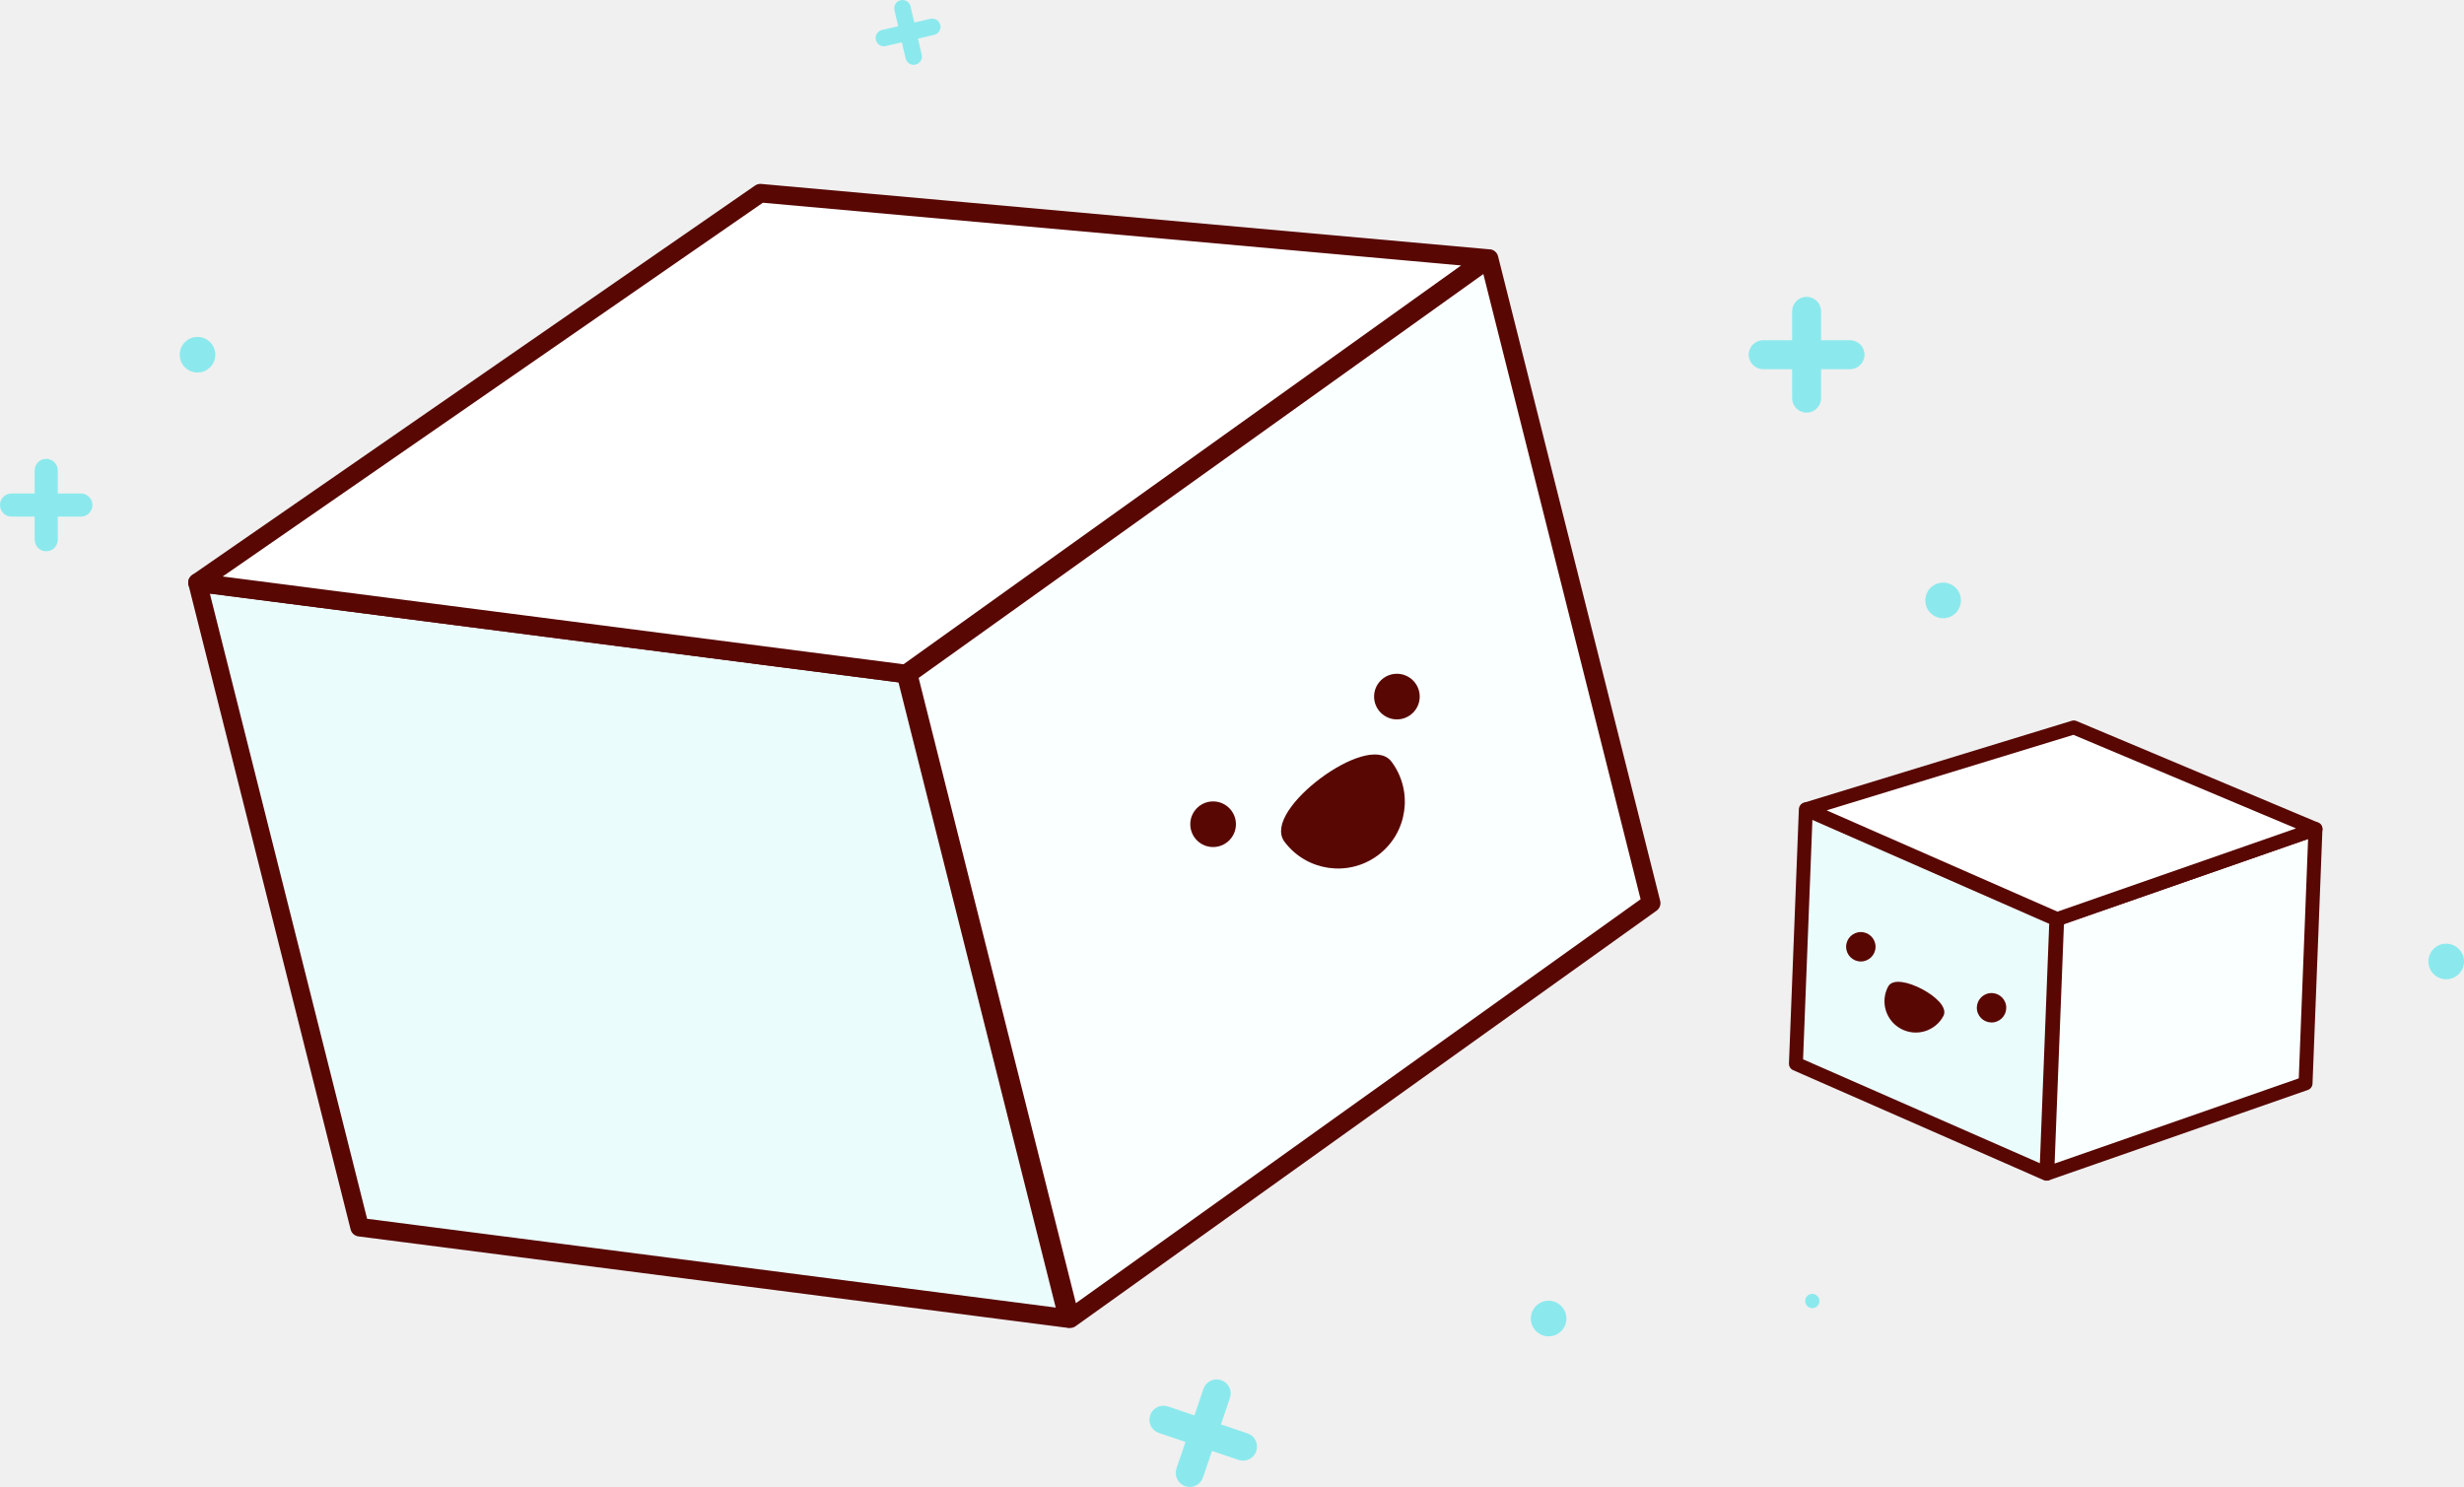
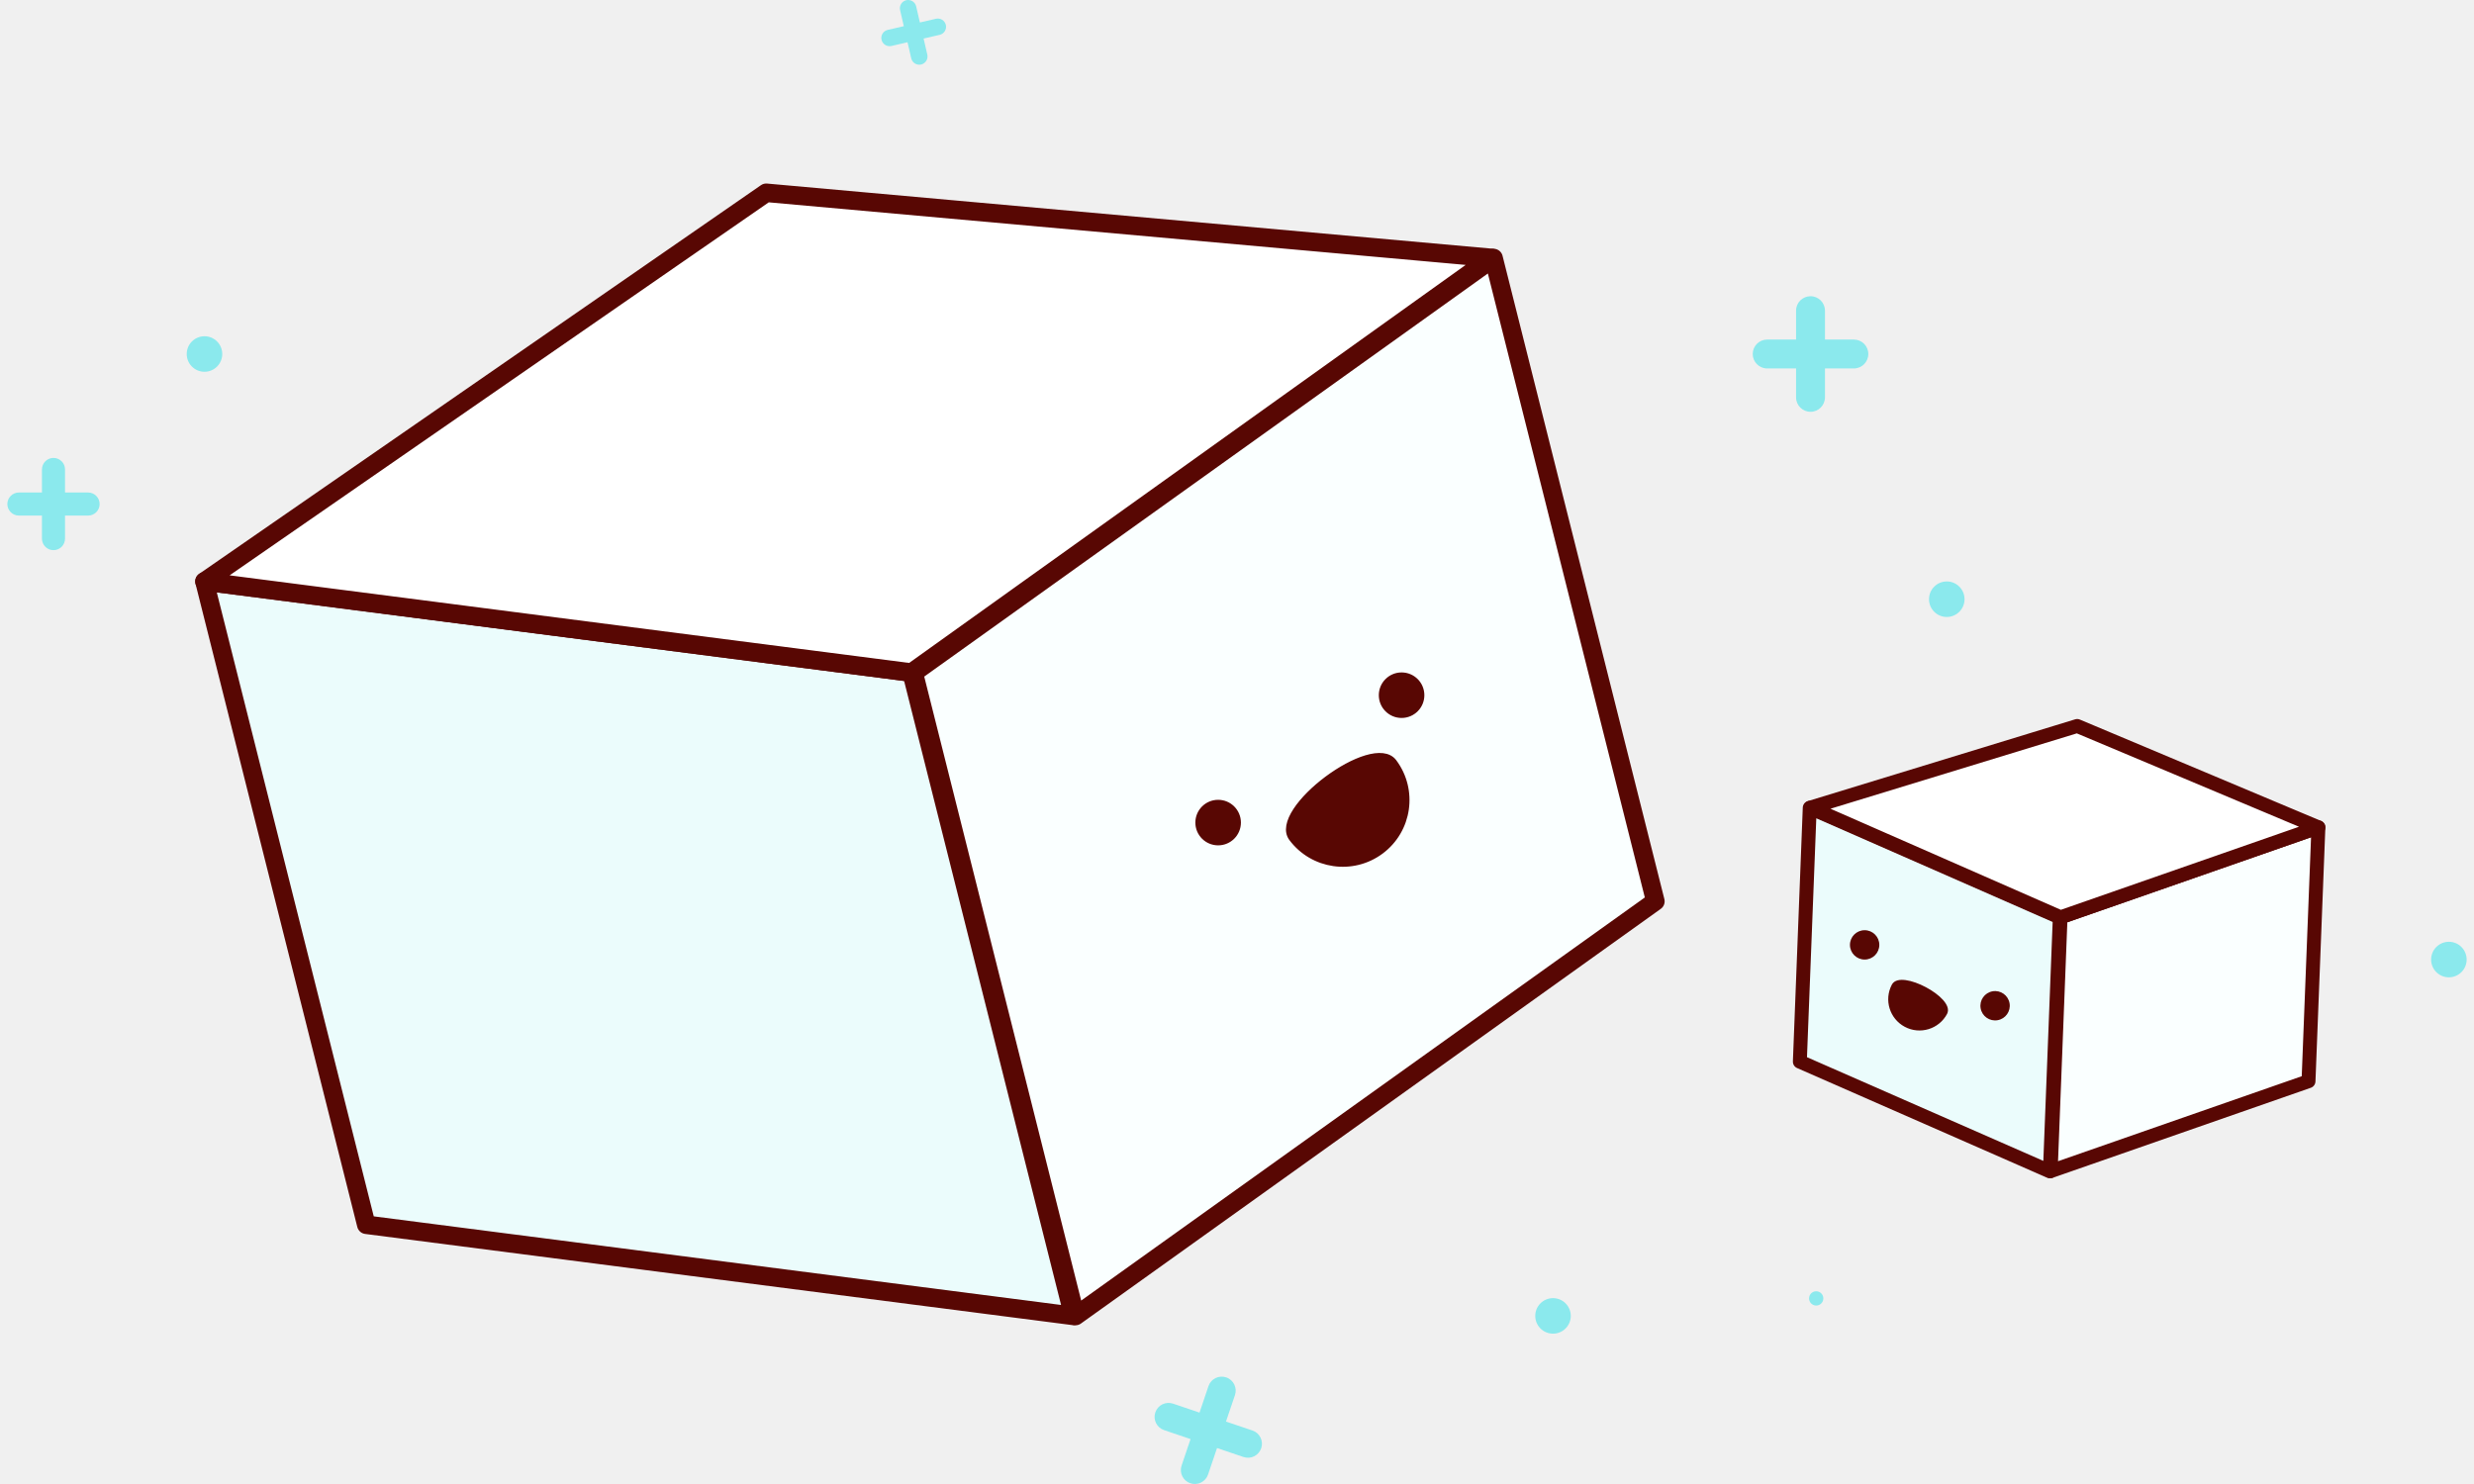
- <svg xmlns="http://www.w3.org/2000/svg" version="1.1" id="sugar" x="0px" y="0px" width="530.277px" height="320.069px" viewBox="0 0 530.277 320.069" enable-background="new 0 0 530.277 320.069" xml:space="preserve">
+ <svg xmlns="http://www.w3.org/2000/svg" version="1.1" id="sugar" x="0px" y="0px" width="500px" height="300px" viewBox="0 0 530.277 320.069" enable-background="new 0 0 530.277 320.069" xml:space="preserve">
  <g>
    <polygon fill="#EBFCFC" stroke="#580703" stroke-width="4" stroke-linecap="round" stroke-linejoin="round" stroke-miterlimit="10" points="   229.859,283.812 77.396,264.151 42.506,125.406 194.969,145.066  " />
    <polygon fill="#FAFFFF" stroke="#580703" stroke-width="4" stroke-linecap="round" stroke-linejoin="round" stroke-miterlimit="10" points="   230.317,283.839 355.346,194.397 320.456,55.652 195.428,145.092  " />
    <polygon fill="#FFFFFF" stroke="#580703" stroke-width="4" stroke-linecap="round" stroke-linejoin="round" stroke-miterlimit="10" points="   319.997,55.626 194.969,145.066 42.506,125.406 163.633,41.583  " />
    <path fill="#580703" stroke="#580703" stroke-width="1.121" stroke-linecap="round" stroke-linejoin="round" stroke-miterlimit="10" d="   M299.025,164.296c4.566,6.115,3.312,14.776-2.806,19.344c-6.116,4.566-14.778,3.311-19.345-2.807S294.458,158.178,299.025,164.296z   " />
    <circle fill="#580703" cx="261.071" cy="177.414" r="4.911" />
    <circle fill="#580703" cx="300.627" cy="149.939" r="4.91" />
    <polygon fill="#FAFFFF" stroke="#580703" stroke-width="3" stroke-linecap="round" stroke-linejoin="round" stroke-miterlimit="10" points="   440.586,252.593 496.178,233.198 498.311,178.442 442.718,197.839  " />
    <polygon fill="#EBFCFC" stroke="#580703" stroke-width="3" stroke-linecap="round" stroke-linejoin="round" stroke-miterlimit="10" points="   440.416,252.638 386.5,228.978 388.633,174.224 442.549,197.884  " />
    <polygon fill="#FFFFFF" stroke="#580703" stroke-width="3" stroke-linecap="round" stroke-linejoin="round" stroke-miterlimit="10" points="   388.802,174.175 442.718,197.839 498.311,178.442 446.301,156.58  " />
    <path fill="#580703" stroke="#580703" stroke-width="0.525" stroke-linecap="round" stroke-linejoin="round" stroke-miterlimit="10" d="   M406.577,212.481c-1.677,3.158-0.479,7.076,2.681,8.754c3.156,1.678,7.078,0.48,8.754-2.676   C419.69,215.401,408.256,209.321,406.577,212.481z" />
    <path fill="#580703" d="M425.48,217.458c0.297,1.725,1.934,2.877,3.656,2.582c1.724-0.297,2.88-1.934,2.584-3.656   c-0.297-1.725-1.934-2.881-3.658-2.584C426.341,214.101,425.184,215.733,425.48,217.458z" />
    <circle fill="#580703" cx="400.47" cy="203.791" r="3.166" />
    <path fill="#8BE9ED" d="M379.455,73.236h6.23v-6.231c0-1.722,1.396-3.116,3.116-3.116s3.116,1.395,3.116,3.116v6.231h6.23   c1.722,0,3.117,1.396,3.117,3.116s-1.396,3.116-3.117,3.116h-6.23V85.7c0,1.721-1.396,3.116-3.116,3.116s-3.116-1.395-3.116-3.116   v-6.231h-6.23c-1.723,0-3.117-1.396-3.117-3.116S377.732,73.236,379.455,73.236z" />
    <path fill="#8BE9ED" d="M189.827,6.446l3.467-0.8l-0.8-3.466c-0.222-0.958,0.376-1.913,1.334-2.134   c0.957-0.221,1.912,0.375,2.133,1.333l0.801,3.467l3.467-0.8c0.957-0.221,1.912,0.376,2.133,1.333   c0.221,0.958-0.375,1.914-1.334,2.134l-3.466,0.8l0.8,3.467c0.221,0.958-0.376,1.913-1.334,2.133   c-0.957,0.221-1.912-0.375-2.133-1.333l-0.801-3.466l-3.467,0.8c-0.957,0.221-1.912-0.376-2.133-1.333S188.869,6.667,189.827,6.446   z" />
    <circle fill="#8BE9ED" cx="418.18" cy="129.237" r="3.831" />
    <circle fill="#8BE9ED" cx="526.446" cy="206.956" r="3.831" />
    <path fill="#8BE9ED" d="M2.487,106.224h4.974v-4.973c0-1.374,1.113-2.487,2.486-2.487c1.374,0,2.488,1.113,2.488,2.487v4.973h4.973   c1.374,0,2.487,1.114,2.487,2.488c0,1.373-1.113,2.487-2.487,2.487h-4.973v4.973c0,1.374-1.114,2.487-2.488,2.487   c-1.373,0-2.486-1.113-2.486-2.487v-4.973H2.487c-1.374,0-2.487-1.114-2.487-2.487C0,107.337,1.113,106.224,2.487,106.224z" />
    <circle fill="#8BE9ED" cx="42.506" cy="76.353" r="3.831" />
    <path fill="#8BE9ED" d="M251.346,302.737l5.709,1.934l1.932-5.709c0.533-1.578,2.246-2.422,3.823-1.889   c1.575,0.533,2.423,2.246,1.888,3.822l-1.934,5.709l5.71,1.93c1.577,0.535,2.421,2.246,1.888,3.822s-2.245,2.424-3.821,1.889   l-5.708-1.932l-1.933,5.709c-0.534,1.576-2.245,2.422-3.821,1.887c-1.577-0.533-2.422-2.244-1.889-3.82l1.933-5.709l-5.709-1.932   c-1.576-0.535-2.423-2.244-1.888-3.82C248.059,303.05,249.77,302.204,251.346,302.737z" />
    <circle fill="#8BE9ED" cx="390.027" cy="280.04" r="1.539" />
    <circle fill="#8BE9ED" cx="333.278" cy="283.813" r="3.831" />
  </g>
</svg>
